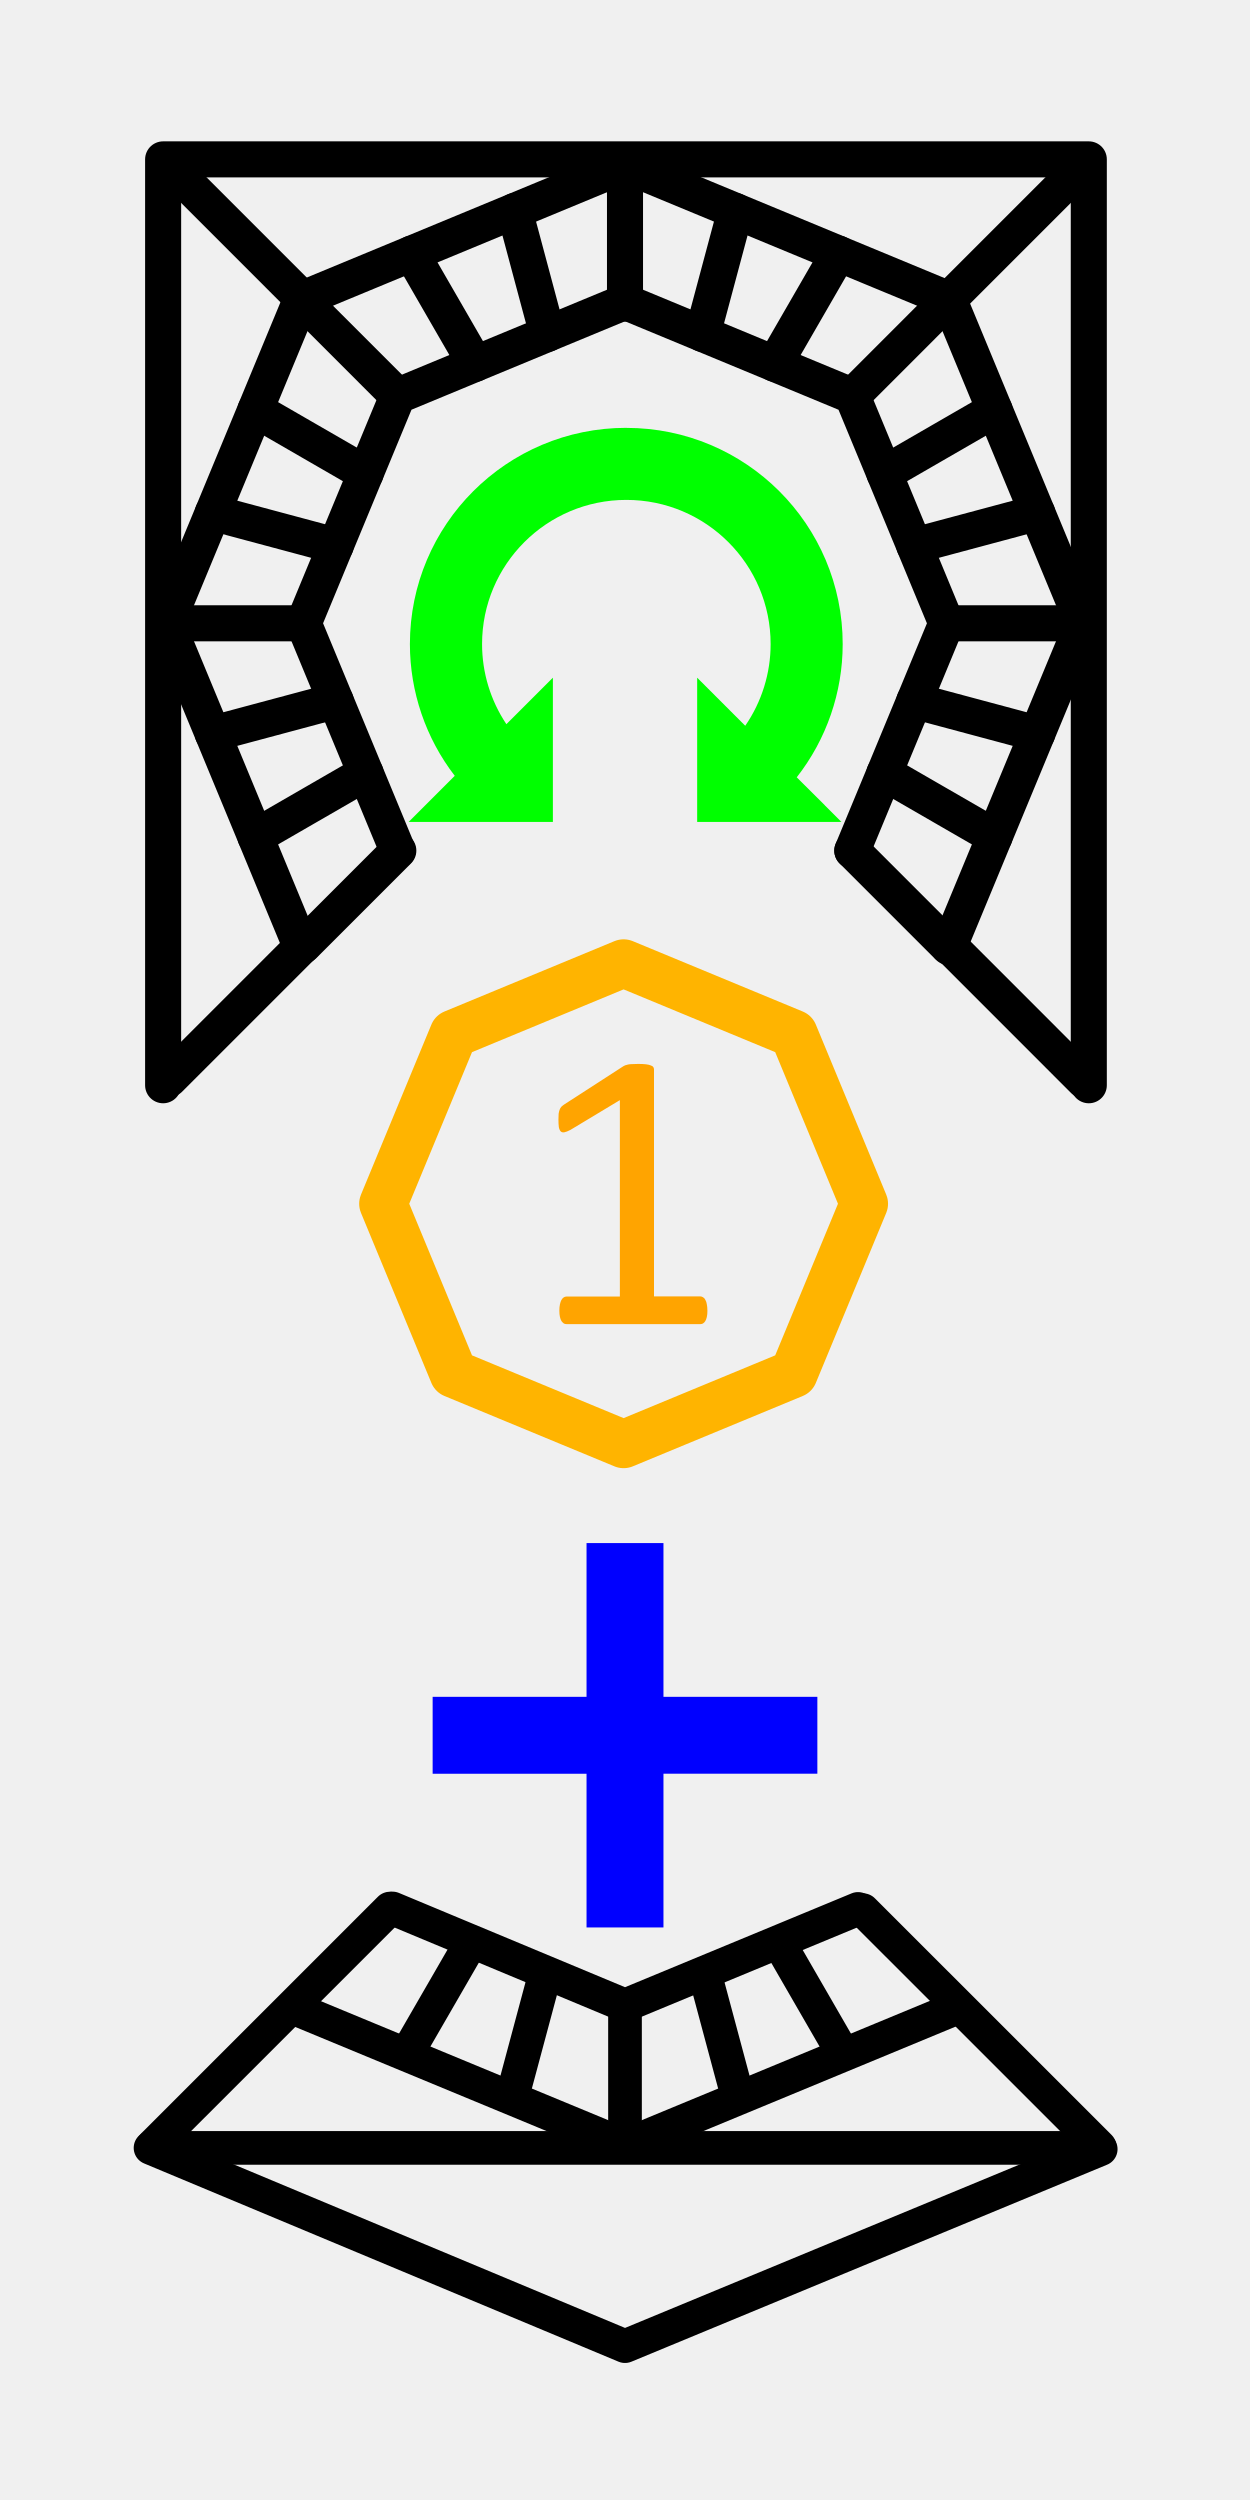
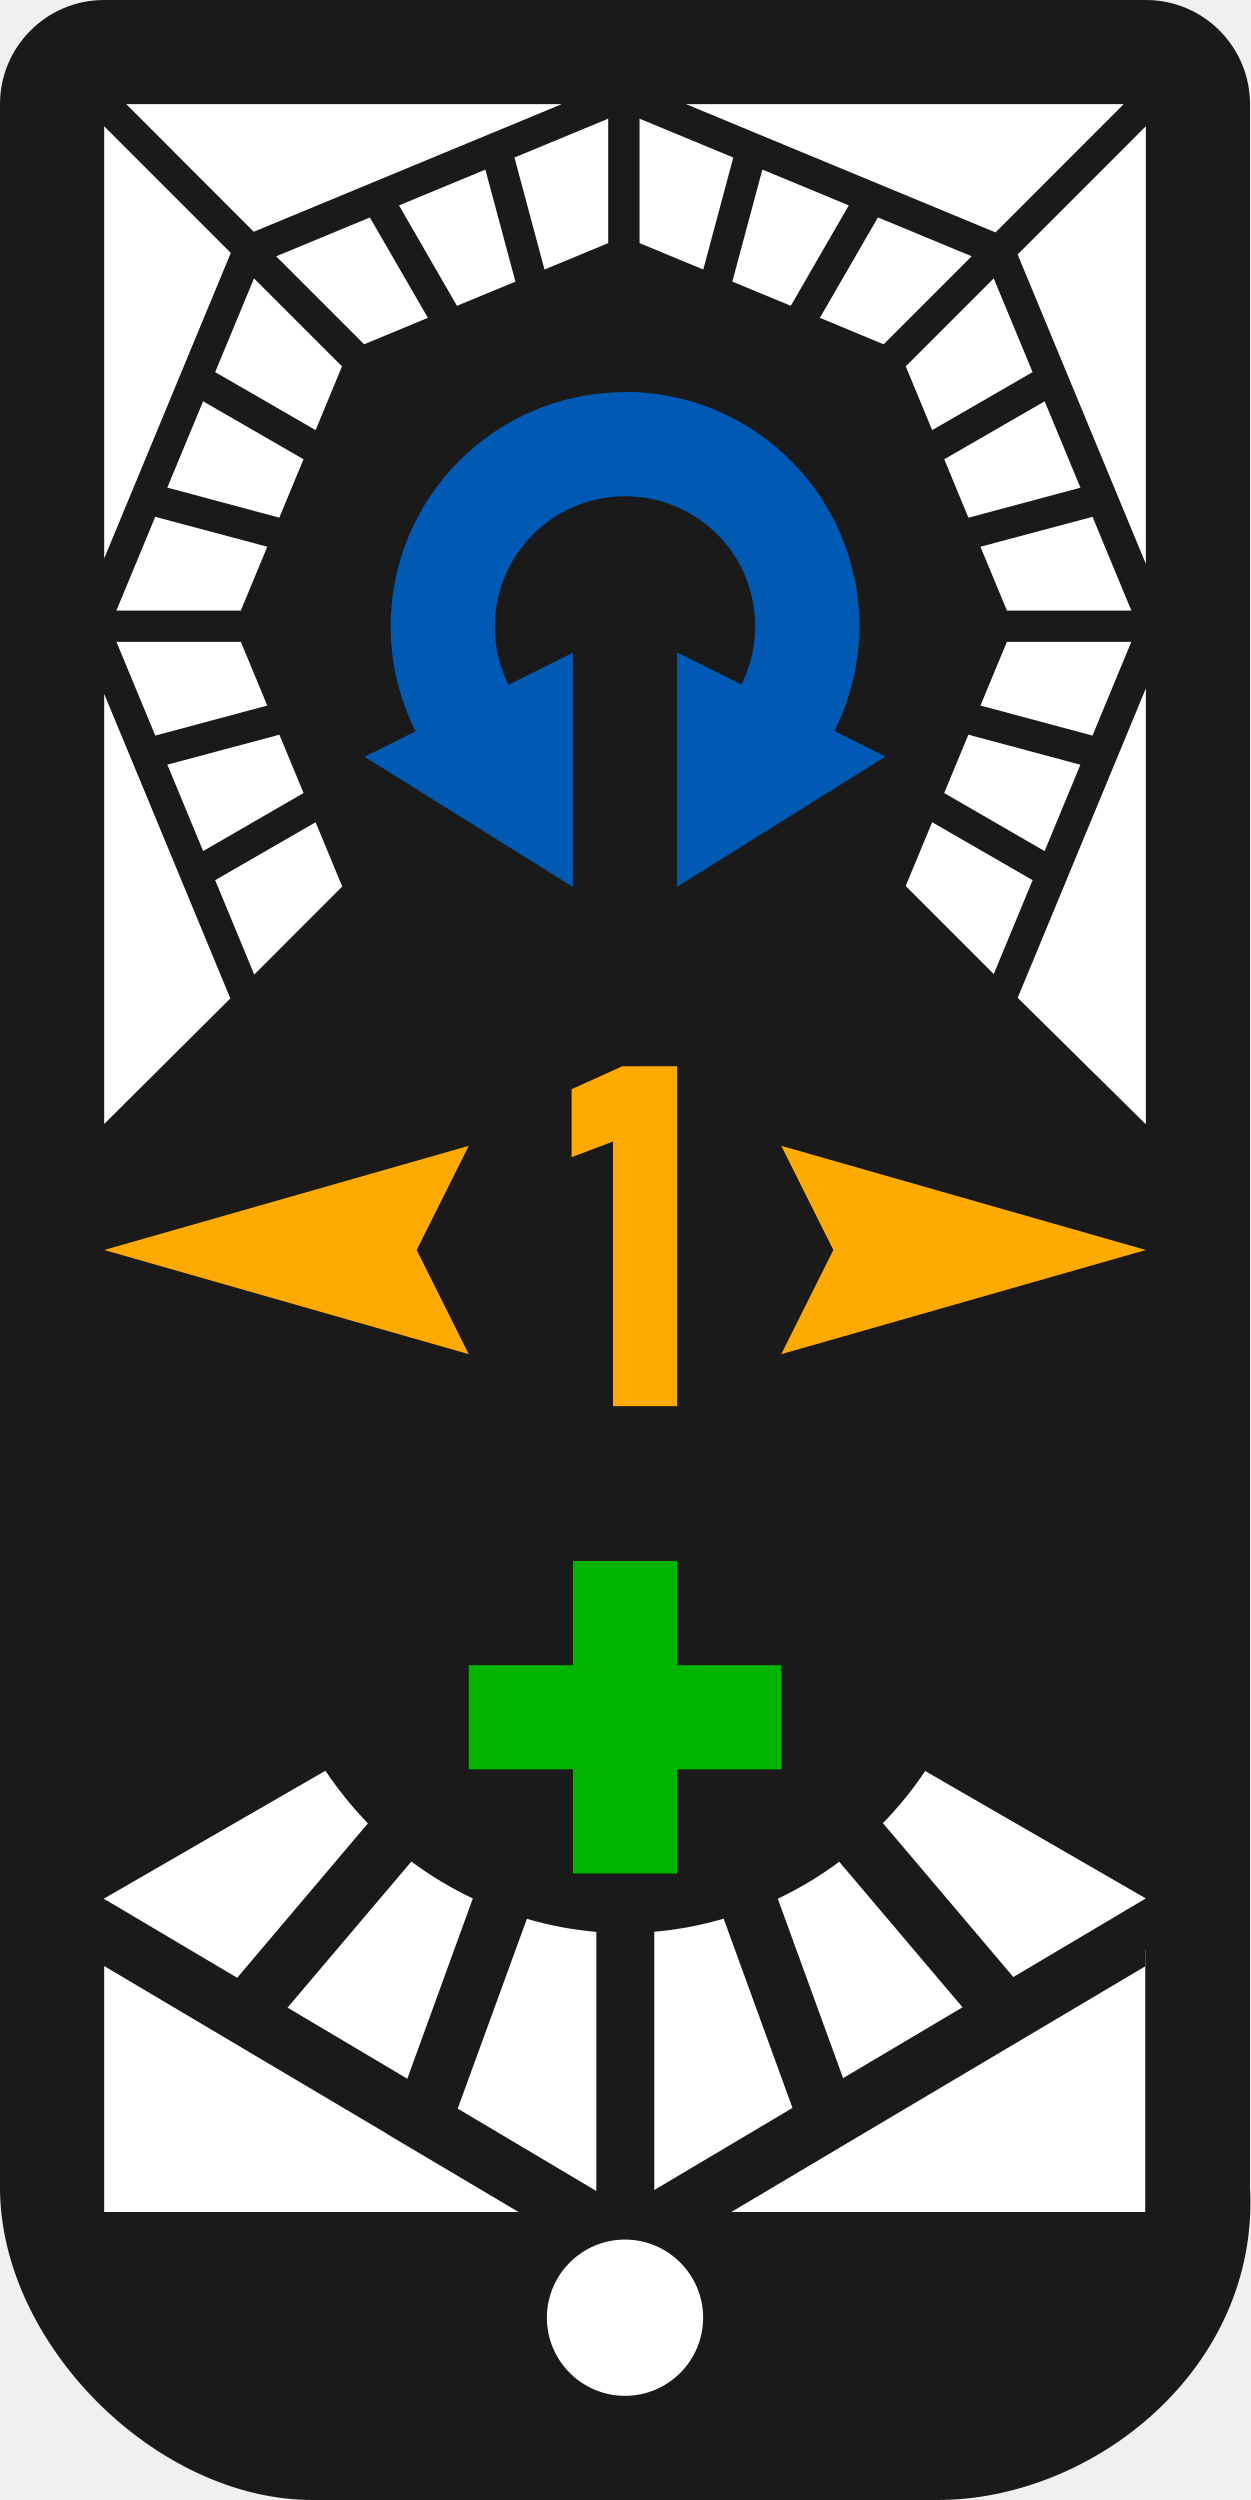
- <svg xmlns="http://www.w3.org/2000/svg" xmlns:ns1="http://www.openswatchbook.org/uri/2009/osb" width="26mm" height="52mm" viewBox="0 0 26 52" version="1.1" id="svg8">
-   <defs id="defs2">
-     <linearGradient id="linearGradient2823" ns1:paint="solid">
-       <stop style="stop-color:#000000;stop-opacity:1;" offset="0" id="stop2821" />
-     </linearGradient>
-     <linearGradient id="linearGradient841" ns1:paint="solid">
-       <stop style="stop-color:#000000;stop-opacity:1;" offset="0" id="stop839" />
-     </linearGradient>
-   </defs>
-   <g id="layer1" style="display:inline">
-     <path id="path939" style="display:inline;fill:none;fill-opacity:1;stroke:#000000;stroke-width:0.7;stroke-linecap:round;stroke-linejoin:round;stroke-miterlimit:4;stroke-dasharray:none" d="m 22.895,44.702 v 0 l -9.895,4.098 v 0 L 3.131,44.676" />
-     <g id="g115" style="display:inline;stroke-width:1.4;stroke-miterlimit:4;stroke-dasharray:none" transform="matrix(0.5001316,0,0,0.4997508,1.997105,16.82766)">
-       <path id="path2921" style="fill:none;fill-opacity:1;stroke:#000000;stroke-width:1.4;stroke-linejoin:round;stroke-miterlimit:4;stroke-dasharray:none;stroke-opacity:1" d="M 8.194,49.896 22,55.618 35.806,49.896" />
-       <path id="path1093" style="fill:none;stroke:#000000;stroke-width:1.4;stroke-linejoin:round;stroke-miterlimit:4;stroke-dasharray:none;stroke-opacity:1" d="M 2.266,55.725 H 41.734" />
-       <path id="path2933" style="fill:none;stroke:#000000;stroke-width:1.4;stroke-linecap:butt;stroke-linejoin:round;stroke-miterlimit:4;stroke-dasharray:none;stroke-opacity:1" d="m 22,49.795 v 5.936" />
-       <path id="path39" style="fill:none;stroke:#000000;stroke-width:1.4;stroke-linecap:round;stroke-linejoin:round;stroke-miterlimit:4;stroke-dasharray:none" d="m 31.691,45.778 v 0 l -9.691,4.017 -9.671,-4.036" />
-       <path id="path1076" style="fill:none;stroke:#000000;stroke-width:1.4;stroke-linecap:butt;stroke-linejoin:round;stroke-miterlimit:4;stroke-dasharray:none;stroke-opacity:1" d="m 18.695,48.425 -1.404,5.242" />
-       <path id="path1129" style="fill:none;stroke:#000000;stroke-width:1.4;stroke-linecap:butt;stroke-linejoin:round;stroke-miterlimit:4;stroke-dasharray:none;stroke-opacity:1" d="m 15.614,47.148 -2.712,4.699" />
-       <path id="path1161" style="fill:none;stroke:#000000;stroke-width:1.4;stroke-linecap:butt;stroke-linejoin:round;stroke-miterlimit:4;stroke-dasharray:none;stroke-opacity:1" d="M 31.097,51.848 28.386,47.148" />
-       <path id="path1167" style="fill:none;stroke:#000000;stroke-width:1.4;stroke-linecap:butt;stroke-linejoin:round;stroke-miterlimit:4;stroke-dasharray:none;stroke-opacity:1" d="M 26.709,53.667 25.305,48.425" />
-       <path id="path1124" style="fill:none;stroke:#000000;stroke-width:1.4;stroke-linecap:round;stroke-linejoin:round;stroke-miterlimit:4;stroke-dasharray:none;stroke-opacity:1" d="m 31.895,45.829 9.844,9.85" />
-       <path id="path1126" style="fill:none;stroke:#000000;stroke-width:1.4;stroke-linecap:round;stroke-linejoin:round;stroke-miterlimit:4;stroke-dasharray:none;stroke-opacity:1" d="M 12.221,45.764 2.377,55.614" />
+ <svg xmlns="http://www.w3.org/2000/svg" width="24.008mm" height="48mm" viewBox="0 0 24.008 48" version="1.1" id="svg8" xml:space="preserve">
+   <defs id="defs2" />
+   <g id="layer1" style="display:inline" transform="translate(-50)">
+     <g id="g4479" style="display:inline">
+       <path id="path4300" style="display:inline;fill:#1a1a1a;stroke:none;stroke-width:0.707;stroke-linejoin:round;paint-order:markers fill stroke" d="M 52,-1.1920929e-6 C 50.896,-2.1942408e-4 50,0.895 50,2 l -9.6e-5,40 c 0,3 3,6 6,6 h 12 c 3,0 6.187,-2.533 6,-6 L 74,2 C 74,0.895 73.105,6.6123564e-5 72,-1.1920929e-6 Z" />
+       <path style="display:inline;fill:#00b400;fill-opacity:1;stroke:#000000;stroke-width:0;stroke-linecap:butt;stroke-linejoin:miter;stroke-miterlimit:4;stroke-dasharray:none;stroke-opacity:1" d="m 59,31.971 h 2 v -2 h 2 v 2 h 2 v 2 h -2 v 2 h -2 v -2 H 59 Z" id="path4302" />
+       <path id="path4304" style="display:inline;fill:#005ab4;fill-opacity:1;stroke-width:1;stroke-linecap:round;stroke-linejoin:round;paint-order:markers fill stroke" d="m 62,7.529 a 4.5,4.5 0 0 0 -4.5,4.5 4.5,4.5 0 0 0 0.479,2.011 l -0.004,0.002 -0.975,0.488 4,2.5 v -4.5 l -1.235,0.617 a 2.5,2.5 0 0 1 -0.075,-0.16 2.5,2.5 0 0 1 -0.082,-0.231 2.5,2.5 0 0 1 -0.06,-0.238 2.5,2.5 0 0 1 -0.036,-0.243 2.5,2.5 0 0 1 -0.012,-0.245 2.5,2.5 0 0 1 0.012,-0.245 2.5,2.5 0 0 1 0.036,-0.243 2.5,2.5 0 0 1 0.06,-0.238 2.5,2.5 0 0 1 0.082,-0.231 2.5,2.5 0 0 1 0.105,-0.222 2.5,2.5 0 0 1 0.127,-0.211 2.5,2.5 0 0 1 0.146,-0.197 2.5,2.5 0 0 1 0.165,-0.182 2.5,2.5 0 0 1 0.182,-0.165 2.5,2.5 0 0 1 0.197,-0.146 2.5,2.5 0 0 1 0.211,-0.127 2.5,2.5 0 0 1 0.222,-0.105 2.5,2.5 0 0 1 0.231,-0.082 2.5,2.5 0 0 1 0.238,-0.06 2.5,2.5 0 0 1 0.243,-0.036 2.5,2.5 0 0 1 0.245,-0.012 v -5.1e-4 a 2.5,2.5 0 0 1 0.085,0.002 2.5,2.5 0 0 1 0.085,0.005 2.5,2.5 0 0 1 0.085,0.007 2.5,2.5 0 0 1 0.085,0.01 2.5,2.5 0 0 1 0.084,0.013 2.5,2.5 0 0 1 0.084,0.015 2.5,2.5 0 0 1 0.083,0.019 2.5,2.5 0 0 1 0.083,0.022 2.5,2.5 0 0 1 0.082,0.024 2.5,2.5 0 0 1 0.081,0.027 2.5,2.5 0 0 1 0.08,0.03 2.5,2.5 0 0 1 0.079,0.033 2.5,2.5 0 0 1 0.078,0.035 2.5,2.5 0 0 1 0.076,0.038 2.5,2.5 0 0 1 0.075,0.04 2.5,2.5 0 0 1 0.074,0.043 2.5,2.5 0 0 1 0.072,0.045 2.5,2.5 0 0 1 0.071,0.049 2.5,2.5 0 0 1 0.069,0.05 2.5,2.5 0 0 1 0.067,0.052 2.5,2.5 0 0 1 0.065,0.056 2.5,2.5 0 0 1 0.064,0.056 2.5,2.5 0 0 1 0.061,0.059 2.5,2.5 0 0 1 0.059,0.061 2.5,2.5 0 0 1 0.057,0.064 2.5,2.5 0 0 1 0.055,0.065 2.5,2.5 0 0 1 0.053,0.067 2.5,2.5 0 0 1 0.05,0.069 2.5,2.5 0 0 1 0.048,0.071 2.5,2.5 0 0 1 0.046,0.072 2.5,2.5 0 0 1 0.043,0.074 2.5,2.5 0 0 1 0.04,0.075 2.5,2.5 0 0 1 0.038,0.076 2.5,2.5 0 0 1 0.035,0.078 2.5,2.5 0 0 1 0.033,0.079 2.5,2.5 0 0 1 0.029,0.08 2.5,2.5 0 0 1 0.027,0.081 2.5,2.5 0 0 1 0.024,0.082 2.5,2.5 0 0 1 0.022,0.083 2.5,2.5 0 0 1 0.019,0.083 2.5,2.5 0 0 1 0.015,0.084 2.5,2.5 0 0 1 0.013,0.084 2.5,2.5 0 0 1 0.01,0.085 2.5,2.5 0 0 1 0.008,0.085 2.5,2.5 0 0 1 0.004,0.085 2.5,2.5 0 0 1 0.002,0.085 2.5,2.5 0 0 1 -0.012,0.245 2.5,2.5 0 0 1 -0.036,0.243 2.5,2.5 0 0 1 -0.059,0.238 2.5,2.5 0 0 1 -0.083,0.231 2.5,2.5 0 0 1 -0.075,0.16 l -1.235,-0.617 v 4.5 l 4,-2.5 -0.975,-0.488 -0.004,-0.002 a 4.5,4.5 0 0 0 0.479,-2.011 4.5,4.5 0 0 0 -4.5,-4.5 z" />
+       <path d="m 62,43 c -0.829,0 -1.5,0.675 -1.5,1.5 0,0.825 0.671,1.5 1.5,1.5 0.829,0 1.5,-0.675 1.5,-1.5 0,-0.825 -0.671,-1.5 -1.5,-1.5 z" id="path4306" style="display:inline;fill:#ffffff;fill-opacity:1;stroke:none;stroke-width:0.439;stroke-opacity:1" />
+       <g id="g4324" style="fill:#ffffff;fill-opacity:1;stroke:none;stroke-opacity:1" transform="translate(50.0003,-0.5291667)">
+         <polygon points="0.02,27.85 20.32,27.85 13.88,24.03 13.88,24.02 7.15,20.03 0.02,15.8 " id="polygon4308" transform="matrix(0.3919263,0,0,0.3919263,1.99216,32.08485)" style="fill:#ffffff;fill-opacity:1;stroke:none;stroke-opacity:1" />
+         <polygon points="51.02,27.85 51.02,14.99 51.01,15 51.01,15.82 43.93,20.02 37.22,24 30.74,27.85 " id="polygon4310" transform="matrix(0.3919263,0,0,0.3919263,1.99216,32.08485)" style="fill:#ffffff;fill-opacity:1;stroke:none;stroke-opacity:1" />
+         <path d="m 16.113,36.275 c -0.368,0.274 -0.764,0.513 -1.18,0.709 l 1.254,3.445 2.293,-1.36 c 0,0 -2.367,-2.794 -2.367,-2.794 z" id="path4312" style="fill:#ffffff;fill-opacity:1;stroke:none;stroke-width:0.392;stroke-opacity:1" />
+         <path d="M 7.898,36.271 5.519,39.077 h 0.004 l 2.297,1.364 1.258,-3.461 C 8.663,36.784 8.267,36.545 7.898,36.271 Z" id="path4314" style="fill:#ffffff;fill-opacity:1;stroke:none;stroke-width:0.392;stroke-opacity:1" />
+         <path d="m 12.562,37.619 v 0 4.958 l 2.653,-1.576 -1.321,-3.633 c -0.443,0.129 -0.886,0.212 -1.333,0.251 z" id="path4316" style="fill:#ffffff;fill-opacity:1;stroke:none;stroke-width:0.392;stroke-opacity:1" />
+         <path d="m 8.792,41.017 2.657,1.579 v -4.974 c -0.447,-0.039 -0.89,-0.121 -1.333,-0.251 l -1.329,3.645 v 0 z" id="path4318" style="fill:#ffffff;fill-opacity:1;stroke:none;stroke-width:0.392;stroke-opacity:1" />
+         <path d="m 4.555,38.501 2.508,-2.963 v 0 C 6.758,35.22 6.484,34.883 6.248,34.527 l -4.256,2.457 2.559,1.517 v 0 z" id="path4320" style="fill:#ffffff;fill-opacity:1;stroke:none;stroke-width:0.392;stroke-opacity:1" />
+         <path d="m 17.759,34.538 c -0.235,0.353 -0.506,0.686 -0.807,0.995 l 2.504,2.955 2.536,-1.505 v -0.008 l -4.229,-2.442 v 0 z" id="path4322" style="fill:#ffffff;fill-opacity:1;stroke:none;stroke-width:0.392;stroke-opacity:1" />
+       </g>
+       <g id="g4362" style="display:inline;fill:#ffffff;fill-opacity:1;stroke:none;stroke-width:0.561;stroke-opacity:1" transform="matrix(1.069867,0,0,1.069867,49.6755,0.02242849)">
+         <path style="color:#000000;display:inline;fill:#ffffff;fill-opacity:1;stroke:none;stroke-width:0.561;stroke-linecap:round;stroke-linejoin:round;stroke-opacity:1;-inkscape-stroke:none" d="m 17.032,14.735 1.803,1.04 -0.698,1.684 -1.58,-1.58 z" id="path4326" />
+         <path style="color:#000000;display:inline;fill:#ffffff;fill-opacity:1;stroke:none;stroke-width:0.561;stroke-linecap:round;stroke-linejoin:round;stroke-opacity:1;-inkscape-stroke:none" d="M 5.967,14.735 6.445,15.889 4.866,17.469 4.165,15.775 Z" id="path4328" />
+         <path style="color:#000000;display:inline;fill:#ffffff;fill-opacity:1;stroke:none;stroke-width:0.561;stroke-linecap:round;stroke-linejoin:round;stroke-opacity:1;-inkscape-stroke:none" d="m 17.682,13.164 2.01,0.539 -0.642,1.55 -1.802,-1.042 z" id="path4330" />
+         <path style="color:#000000;display:inline;fill:#ffffff;fill-opacity:1;stroke:none;stroke-width:0.561;stroke-linecap:round;stroke-linejoin:round;stroke-opacity:1;-inkscape-stroke:none" d="m 5.317,13.164 0.434,1.047 -1.802,1.041 -0.642,-1.55 z" id="path4332" />
+         <path style="color:#000000;display:inline;fill:#ffffff;fill-opacity:1;stroke:none;stroke-width:0.561;stroke-linecap:round;stroke-linejoin:round;stroke-opacity:1;-inkscape-stroke:none" d="m 18.373,11.498 h 2.233 l -0.697,1.682 -2.01,-0.539 z" id="path4334" />
+         <path style="color:#000000;display:inline;fill:#ffffff;fill-opacity:1;stroke:none;stroke-width:0.561;stroke-linecap:round;stroke-linejoin:round;stroke-opacity:1;-inkscape-stroke:none" d="m 2.393,11.498 h 2.233 l 0.473,1.143 -2.009,0.539 z" id="path4336" />
+         <path style="color:#000000;display:inline;fill:#ffffff;fill-opacity:1;stroke:none;stroke-width:0.561;stroke-linecap:round;stroke-linejoin:round;stroke-opacity:1;-inkscape-stroke:none" d="m 19.91,9.254 0.697,1.683 H 18.374 L 17.899,9.791 Z" id="path4338" />
+         <path style="color:#000000;display:inline;fill:#ffffff;fill-opacity:1;stroke:none;stroke-width:0.561;stroke-linecap:round;stroke-linejoin:round;stroke-opacity:1;-inkscape-stroke:none" d="M 3.089,9.254 5.1,9.791 4.625,10.937 H 2.392 Z" id="path4340" />
+         <path style="color:#000000;display:inline;fill:#ffffff;fill-opacity:1;stroke:none;stroke-width:0.561;stroke-linecap:round;stroke-linejoin:round;stroke-opacity:1;-inkscape-stroke:none" d="m 19.051,7.181 0.642,1.55 -2.01,0.539 -0.434,-1.049 z" id="path4342" />
+         <path style="color:#000000;display:inline;fill:#ffffff;fill-opacity:1;stroke:none;stroke-width:0.561;stroke-linecap:round;stroke-linejoin:round;stroke-opacity:1;-inkscape-stroke:none" d="M 3.948,7.181 5.75,8.221 5.316,9.269 3.306,8.73 Z" id="path4344" />
+         <path style="color:#000000;display:inline;fill:#ffffff;fill-opacity:1;stroke:none;stroke-width:0.561;stroke-linecap:round;stroke-linejoin:round;stroke-opacity:1;-inkscape-stroke:none" d="M 18.137,4.975 18.834,6.657 17.032,7.698 16.558,6.554 Z" id="path4346" />
+         <path style="color:#000000;display:inline;fill:#ffffff;fill-opacity:1;stroke:none;stroke-width:0.561;stroke-linecap:round;stroke-linejoin:round;stroke-opacity:1;-inkscape-stroke:none" d="M 4.862,4.975 6.441,6.554 5.967,7.698 4.165,6.657 Z" id="path4348" />
+         <path style="color:#000000;display:inline;fill:#ffffff;fill-opacity:1;stroke:none;stroke-width:0.561;stroke-linecap:round;stroke-linejoin:round;stroke-opacity:1;-inkscape-stroke:none" d="M 6.941,3.882 7.982,5.683 6.838,6.158 5.259,4.579 Z" id="path4350" />
+         <path style="color:#000000;display:inline;fill:#ffffff;fill-opacity:1;stroke:none;stroke-width:0.561;stroke-linecap:round;stroke-linejoin:round;stroke-opacity:1;-inkscape-stroke:none" d="M 16.059,3.881 17.741,4.578 16.161,6.158 15.017,5.683 Z" id="path4352" />
+         <path style="color:#000000;display:inline;fill:#ffffff;fill-opacity:1;stroke:none;stroke-width:0.561;stroke-linecap:round;stroke-linejoin:round;stroke-opacity:1;-inkscape-stroke:none" d="M 9.014,3.023 9.553,5.033 8.504,5.467 7.464,3.665 Z" id="path4354" />
+         <path style="color:#000000;display:inline;fill:#ffffff;fill-opacity:1;stroke:none;stroke-width:0.561;stroke-linecap:round;stroke-linejoin:round;stroke-opacity:1;-inkscape-stroke:none" d="M 13.985,3.022 15.535,3.665 14.495,5.467 13.446,5.033 Z" id="path4356" />
+         <path style="color:#000000;display:inline;fill:#ffffff;fill-opacity:1;stroke:none;stroke-width:0.561;stroke-linecap:round;stroke-linejoin:round;stroke-opacity:1;-inkscape-stroke:none" d="M 11.781,2.109 13.463,2.806 12.924,4.816 11.781,4.342 Z" id="path4358" />
+         <path style="color:#000000;display:inline;fill:#ffffff;fill-opacity:1;stroke:none;stroke-width:0.561;stroke-linecap:round;stroke-linejoin:round;stroke-opacity:1;-inkscape-stroke:none" d="M 11.218,2.109 V 4.342 L 10.075,4.816 9.536,2.806 Z" id="path4360" />
+       </g>
+       <g id="g4376" style="display:inline;fill:#ffffff;fill-opacity:1;stroke:none;stroke-width:0.561;stroke-opacity:1" transform="matrix(1.069867,0,0,1.069867,49.6755,0.02242849)">
+         <path style="color:#000000;display:inline;fill:#ffffff;fill-opacity:1;stroke:none;stroke-width:0.561;stroke-linecap:round;stroke-linejoin:round;stroke-opacity:1;-inkscape-stroke:none" d="m 12.616,1.848 h 7.853 L 18.169,4.15 13.922,2.39 A 0.28,0.28 0 0 0 13.913,2.386 L 13.909,2.384 A 0.28,0.28 0 0 0 13.895,2.379 Z" id="path4364" />
+         <path style="color:#000000;display:inline;fill:#ffffff;fill-opacity:1;stroke:none;stroke-width:0.561;stroke-linecap:round;stroke-linejoin:round;stroke-opacity:1;-inkscape-stroke:none" d="M 2.569,1.848 H 10.384 L 9.095,2.382 a 0.28,0.28 0 0 0 -0.005,0.002 L 4.857,4.138 Z" id="path4366" />
+         <path style="color:#000000;display:inline;fill:#ffffff;fill-opacity:1;stroke:none;stroke-width:0.561;stroke-linecap:round;stroke-linejoin:round;stroke-opacity:1;-inkscape-stroke:none" d="m 2.173,12.432 0.49,1.182 a 0.28,0.28 0 0 0 0.009,0.021 l 1.765,4.262 -2.264,2.253 z" id="path4368" />
+         <path style="color:#000000;display:inline;fill:#ffffff;fill-opacity:1;stroke:none;stroke-width:0.561;stroke-linecap:round;stroke-linejoin:round;stroke-opacity:1;-inkscape-stroke:none" d="M 20.867,2.244 V 10.099 L 20.335,8.815 a 0.28,0.28 0 0 0 -0.004,-0.011 L 18.566,4.546 Z" id="path4370" />
+         <path style="color:#000000;display:inline;fill:#ffffff;fill-opacity:1;stroke:none;stroke-width:0.561;stroke-linecap:round;stroke-linejoin:round;stroke-opacity:1;-inkscape-stroke:none" d="M 2.173,2.245 4.445,4.518 2.668,8.806 a 0.28,0.28 0 0 0 -0.003,0.007 l -0.492,1.188 z" id="path4372" />
+         <path style="color:#000000;display:inline;fill:#ffffff;fill-opacity:1;stroke:none;stroke-width:0.561;stroke-linecap:round;stroke-linejoin:round;stroke-opacity:1;-inkscape-stroke:none" d="m 20.867,12.333 v 7.823 l -2.3,-2.27 1.761,-4.251 a 0.28,0.28 0 0 0 0.01,-0.024 z" id="path4374" />
+       </g>
    </g>
-     <g id="g948" style="display:inline" transform="translate(1.500004,1.096088)">
-       <path id="rect871" style="fill:none;stroke:#000000;stroke-width:0.75;stroke-linecap:round;stroke-linejoin:round;stroke-miterlimit:4;stroke-dasharray:none;stroke-opacity:1" d="m 21.147,21.477 v 0 V 2.219 H 1.893 l 2.48e-5,19.258" />
-       <path id="path2927" style="fill:none;stroke:#000000;stroke-width:0.75;stroke-linecap:round;stroke-linejoin:round;stroke-miterlimit:4;stroke-dasharray:none;stroke-opacity:1" d="m 18.212,18.541 2.838,2.839" />
-       <path id="path1158" style="fill:none;stroke:#000000;stroke-width:0.75;stroke-linecap:round;stroke-linejoin:round;stroke-miterlimit:4;stroke-dasharray:none;stroke-opacity:1" d="M 1.989,2.316 4.828,5.155" />
-       <path id="path1164" style="fill:none;stroke:#000000;stroke-width:0.75;stroke-linecap:round;stroke-linejoin:round;stroke-miterlimit:4;stroke-dasharray:none;stroke-opacity:1" d="M 21.051,2.316 18.212,5.155" />
-       <path id="path1083" style="fill:none;stroke:#000000;stroke-width:0.75;stroke-linecap:round;stroke-linejoin:round;stroke-miterlimit:4;stroke-dasharray:none;stroke-opacity:1" d="M 4.828,18.541 2.021,21.348" />
-     </g>
-     <g id="g931" style="display:inline" transform="translate(1.500004,1.096088)">
-       <path id="path1122" style="display:inline;fill:none;fill-opacity:1;stroke:#000000;stroke-width:0.75;stroke-linecap:round;stroke-linejoin:round;stroke-miterlimit:4;stroke-dasharray:none;stroke-opacity:1" d="M 4.764,18.605 1.974,11.868 4.764,5.131 11.5,2.341 l 6.736,2.79 2.79,6.737 -2.79,6.737" />
-       <path id="path1146" style="fill:none;stroke:#000000;stroke-width:0.75;stroke-linecap:round;stroke-linejoin:round;stroke-miterlimit:4;stroke-dasharray:none;stroke-opacity:1" d="m 16.228,16.597 1.964,1.964" />
-       <path id="path1112-0" style="display:inline;fill:none;stroke:#000000;stroke-width:0.75;stroke-linecap:round;stroke-linejoin:round;stroke-miterlimit:4;stroke-dasharray:none;stroke-opacity:1" d="M 4.808,5.175 6.772,7.139" />
-       <path id="path1096-1" style="fill:none;stroke:#000000;stroke-width:0.75;stroke-linecap:round;stroke-linejoin:round;stroke-miterlimit:4;stroke-dasharray:none;stroke-opacity:1" d="M 11.5,2.4 V 5.218" />
-       <path id="path1065-4" style="fill:none;stroke:#000000;stroke-width:0.75;stroke-linecap:round;stroke-linejoin:round;stroke-miterlimit:4;stroke-dasharray:none;stroke-opacity:1" d="M 4.814,11.868 H 2.181" />
-       <path id="path1120-8" style="fill:none;stroke:#000000;stroke-width:0.75;stroke-linecap:round;stroke-linejoin:round;stroke-miterlimit:4;stroke-dasharray:none;stroke-opacity:1" d="M 20.966,11.868 H 18.186" />
-       <path id="path1104-4" style="fill:none;stroke:#000000;stroke-width:0.75;stroke-linecap:round;stroke-linejoin:round;stroke-miterlimit:4;stroke-dasharray:none;stroke-opacity:1" d="m 18.192,5.175 -1.964,1.965" />
-       <path id="path1082-1" style="fill:none;stroke:#000000;stroke-width:0.75;stroke-linecap:round;stroke-linejoin:round;stroke-miterlimit:4;stroke-dasharray:none;stroke-opacity:1" d="M 13.797,3.293 13.113,5.849" />
-       <path id="path1131-4" style="fill:none;stroke:#000000;stroke-width:0.75;stroke-linecap:round;stroke-linejoin:round;stroke-miterlimit:4;stroke-dasharray:none;stroke-opacity:1" d="m 15.938,4.179 -1.323,2.292" />
-       <path id="path1135-2" style="fill:none;stroke:#000000;stroke-width:0.75;stroke-linecap:round;stroke-linejoin:round;stroke-miterlimit:4;stroke-dasharray:none;stroke-opacity:1" d="m 6.104,14.984 -2.291,1.323" />
-       <path id="path1137-4" style="fill:none;stroke:#000000;stroke-width:0.75;stroke-linecap:round;stroke-linejoin:round;stroke-miterlimit:4;stroke-dasharray:none;stroke-opacity:1" d="m 19.187,7.429 -2.291,1.323" />
-       <path id="path1141-6" style="fill:none;stroke:#000000;stroke-width:0.75;stroke-linecap:round;stroke-linejoin:round;stroke-miterlimit:4;stroke-dasharray:none;stroke-opacity:1" d="M 5.482,13.481 2.926,14.166" />
-       <path id="path1143-6" style="fill:none;stroke:#000000;stroke-width:0.75;stroke-linecap:round;stroke-linejoin:round;stroke-miterlimit:4;stroke-dasharray:none;stroke-opacity:1" d="M 20.074,9.57 17.518,10.255" />
-       <path id="path1147-7" style="fill:none;stroke:#000000;stroke-width:0.75;stroke-linecap:round;stroke-linejoin:round;stroke-miterlimit:4;stroke-dasharray:none;stroke-opacity:1" d="M 5.482,10.255 2.926,9.57" />
-       <path id="path1149-2" style="fill:none;stroke:#000000;stroke-width:0.75;stroke-linecap:round;stroke-linejoin:round;stroke-miterlimit:4;stroke-dasharray:none;stroke-opacity:1" d="M 20.074,14.166 17.518,13.481" />
-       <path id="path1153-3" style="fill:none;stroke:#000000;stroke-width:0.75;stroke-linecap:round;stroke-linejoin:round;stroke-miterlimit:4;stroke-dasharray:none;stroke-opacity:1" d="M 6.104,8.752 3.813,7.429" />
-       <path id="path1155-0" style="fill:none;stroke:#000000;stroke-width:0.75;stroke-linecap:round;stroke-linejoin:round;stroke-miterlimit:4;stroke-dasharray:none;stroke-opacity:1" d="M 19.187,16.307 16.896,14.984" />
-       <path id="path1159-7" style="fill:none;stroke:#000000;stroke-width:0.75;stroke-linecap:round;stroke-linejoin:round;stroke-miterlimit:4;stroke-dasharray:none;stroke-opacity:1" d="M 8.385,6.471 7.062,4.179" />
-       <path id="path1165-1" style="fill:none;stroke:#000000;stroke-width:0.75;stroke-linecap:round;stroke-linejoin:round;stroke-miterlimit:4;stroke-dasharray:none;stroke-opacity:1" d="M 9.887,5.849 9.203,3.293" />
-       <path id="path1071" style="fill:none;stroke:#000000;stroke-width:0.75;stroke-linecap:round;stroke-linejoin:round;stroke-miterlimit:4;stroke-dasharray:none" d="M 6.772,16.597 4.814,11.868 6.772,7.139 11.5,5.181 l 4.728,1.959 1.958,4.729 -1.958,4.729" />
-       <path id="path898" style="fill:none;stroke:#000000;stroke-width:0.75;stroke-linecap:round;stroke-linejoin:round;stroke-miterlimit:4;stroke-dasharray:none;stroke-opacity:1" d="M 6.785,16.597 4.821,18.561" />
-     </g>
-     <path style="display:inline;fill:#0000ff;fill-opacity:1;stroke:#000000;stroke-width:0;stroke-linecap:butt;stroke-linejoin:miter;stroke-miterlimit:4;stroke-dasharray:none;stroke-opacity:1" d="m 8.999,35.294 h 3.201 v -3.198 h 1.6 v 3.198 h 3.201 v 1.599 h -3.201 v 3.198 H 12.2 V 36.894 H 8.999 Z" id="path923" />
-     <path id="path1117" style="display:inline;opacity:1;fill:#00ff00;fill-opacity:1;stroke:#000000;stroke-width:0;stroke-linecap:round;stroke-linejoin:round;stroke-miterlimit:4;stroke-dasharray:none;stroke-dashoffset:37.795" d="m 13.027,8.899 a 4.501,4.498 0 0 0 -4.501,4.498 4.501,4.498 0 0 0 0.933,2.74 l -0.959,0.959 h 3 v -3 l -0.967,0.967 a 3.001,2.999 0 0 1 -0.506,-1.666 3.001,2.999 0 0 1 3.001,-2.999 3.001,2.999 0 0 1 3.001,2.999 3.001,2.999 0 0 1 -0.528,1.699 l -1,-1 v 3 h 3 l -0.348,-0.348 h 0.002 L 16.572,16.168 a 4.501,4.498 0 0 0 0.956,-2.77 4.501,4.498 0 0 0 -4.501,-4.498 z" />
-     <g aria-label="1" transform="scale(0.9957693,1.004249)" id="text1123" style="font-style:normal;font-variant:normal;font-weight:normal;font-stretch:normal;font-size:8.467px;line-height:1.25;font-family:Calibri;-inkscape-font-specification:'Calibri, Normal';font-variant-ligatures:normal;font-variant-caps:normal;font-variant-numeric:normal;font-variant-east-asian:normal;text-align:center;letter-spacing:0px;text-anchor:middle;display:inline;fill:#ffa400;fill-opacity:1;stroke:#ffb400;stroke-width:0;stroke-miterlimit:4;stroke-dasharray:none;stroke-opacity:1;paint-order:normal">
-       <path d="m 14.777,27.144 q 0,0.079 -0.012,0.132 -0.012,0.054 -0.033,0.087 -0.021,0.033 -0.05,0.05 -0.025,0.012 -0.054,0.012 h -2.795 q -0.029,0 -0.054,-0.012 -0.025,-0.017 -0.05,-0.05 -0.021,-0.033 -0.033,-0.087 -0.012,-0.054 -0.012,-0.132 0,-0.074 0.012,-0.128 0.012,-0.054 0.029,-0.087 0.021,-0.037 0.045,-0.054 0.029,-0.021 0.062,-0.021 h 1.116 v -4.068 L 11.916,23.402 q -0.079,0.041 -0.128,0.05 -0.045,0.008 -0.074,-0.017 -0.029,-0.029 -0.041,-0.091 -0.008,-0.062 -0.008,-0.157 0,-0.07 0.004,-0.12 0.008,-0.05 0.021,-0.083 0.012,-0.033 0.033,-0.058 0.025,-0.025 0.062,-0.05 l 1.232,-0.79 q 0.017,-0.012 0.041,-0.021 0.025,-0.008 0.062,-0.017 0.037,-0.008 0.087,-0.008 0.05,-0.004 0.124,-0.004 0.099,0 0.165,0.008 0.066,0.008 0.103,0.025 0.037,0.012 0.05,0.037 0.012,0.021 0.012,0.045 v 4.7 h 0.967 q 0.033,0 0.062,0.021 0.029,0.017 0.045,0.054 0.021,0.033 0.029,0.087 0.012,0.054 0.012,0.128 z" style="font-style:normal;font-variant:normal;font-weight:normal;font-stretch:normal;font-size:8.467px;font-family:Calibri;-inkscape-font-specification:'Calibri, Normal';font-variant-ligatures:normal;font-variant-caps:normal;font-variant-numeric:normal;font-variant-east-asian:normal;text-align:center;text-anchor:middle;fill:#ffa400;fill-opacity:1;stroke:#ffb400;stroke-width:0;stroke-miterlimit:4;stroke-dasharray:none;stroke-opacity:1;paint-order:normal" id="path57" />
-     </g>
-     <path id="path975" style="display:inline;opacity:1;fill:none;fill-opacity:1;stroke:#ffb400;stroke-width:1;stroke-linecap:round;stroke-linejoin:round;stroke-miterlimit:4;stroke-dasharray:none;stroke-dashoffset:37.795;stroke-opacity:1" d="m 12.971,20.038 3.536,1.464 1.464,3.536 -1.464,3.536 -3.536,1.464 -3.536,-1.464 -1.464,-3.536 1.464,-3.536 z" />
+     <path d="m 63,20.471 v 6.527 h -1.23 v -5.081 l -0.795,0.301 v -1.306 l 0.974,-0.44 z" style="font-weight:bold;font-size:7.056px;line-height:1.25;font-family:Bahnschrift;-inkscape-font-specification:'Bahnschrift Bold';letter-spacing:0px;word-spacing:0px;display:inline;fill:#ffaa00;fill-opacity:1;stroke-width:0.345" id="path10033" />
+     <path style="fill:#ffaa00;fill-opacity:1;stroke:#000000;stroke-width:0;stroke-linecap:round;stroke-linejoin:round;stroke-miterlimit:1.5;stroke-dasharray:none;paint-order:markers fill stroke" d="m 52,24 7,-2 -1,2 1,2 z" id="path9017" />
+     <path style="fill:#ffaa00;fill-opacity:1;stroke:#000000;stroke-width:0;stroke-linecap:round;stroke-linejoin:round;stroke-miterlimit:1.5;stroke-dasharray:none;paint-order:markers fill stroke" d="m 72,24 -7,-2 1,2 -1,2 z" id="path9019" />
  </g>
</svg>
